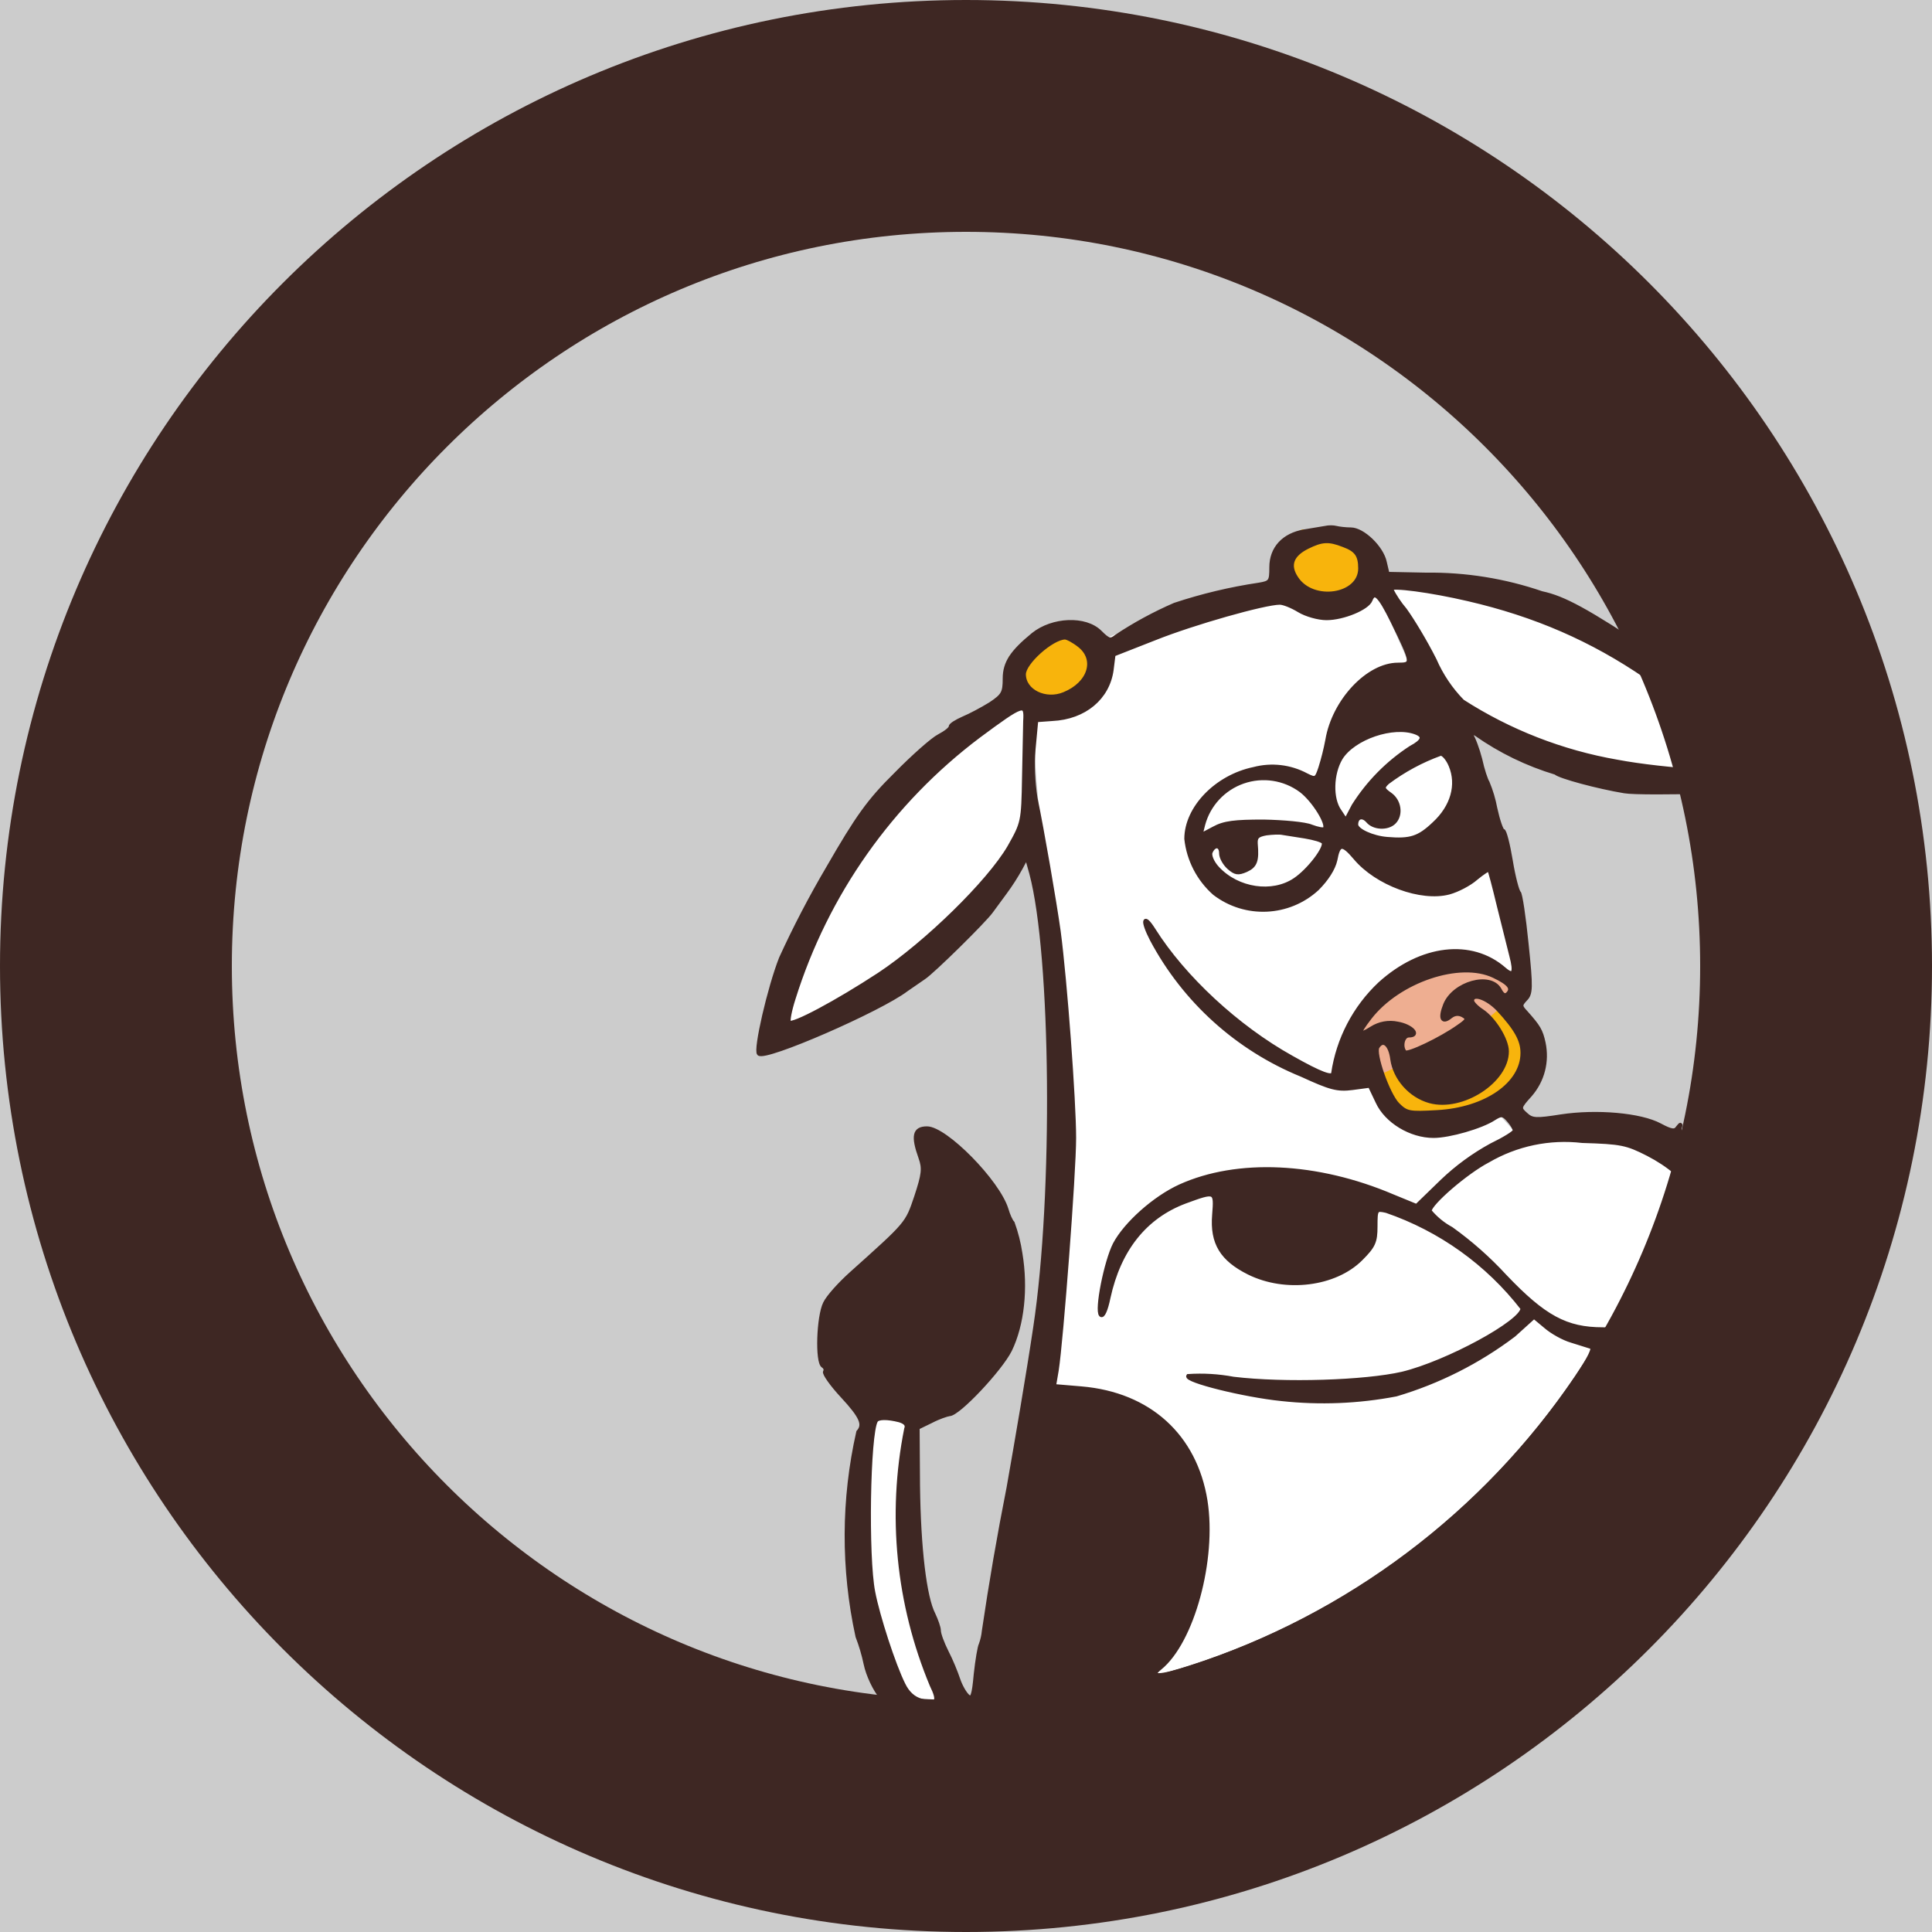
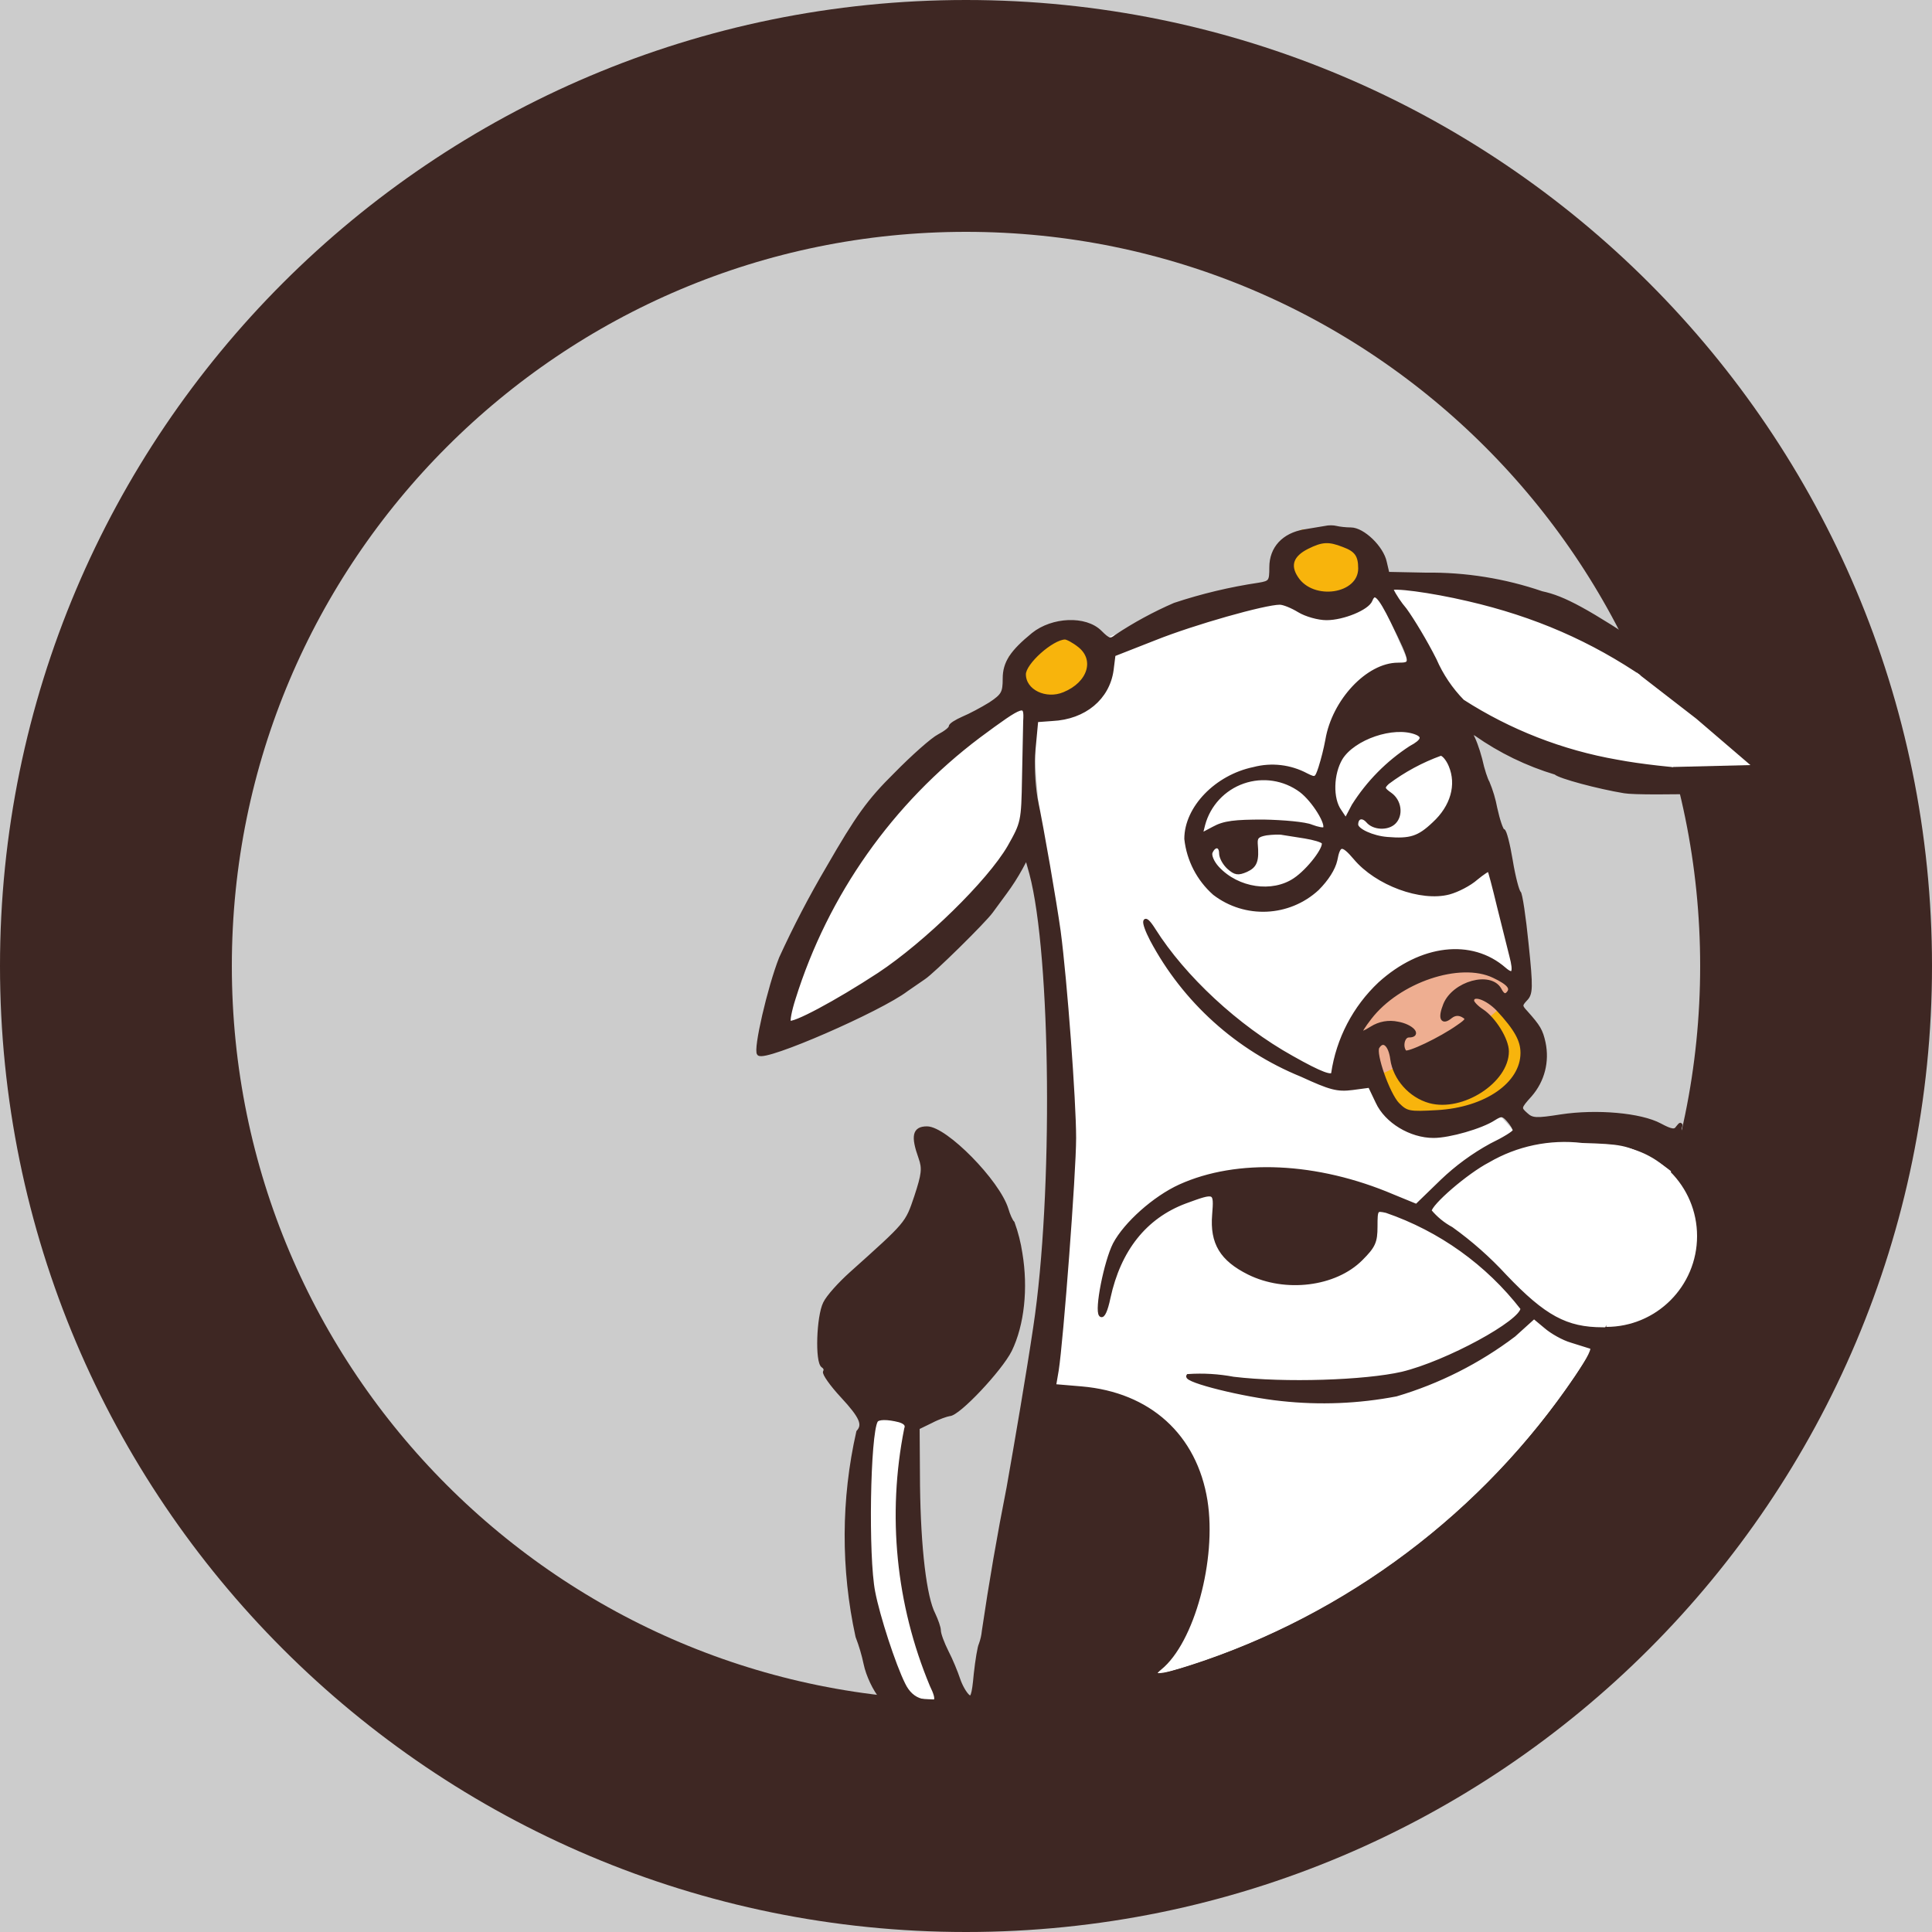
<svg xmlns="http://www.w3.org/2000/svg" viewBox="0 0 500 500">
  <path d="m0 0 h500 v500 h-500 v-500" style="fill: #ccc; stroke: none" />
  <style>
        circle, path {
            fill: #3e2723;
            stroke: #3e2723;
        }
    </style>
  <g>
    <path style="fill: #ffffff; stroke: none" d="m222 397 l5 -38 l9 9 l-2 35 l10 38 h-10" />
    <path style="fill: #ffffff; stroke: none" d="m199 269 L215 228 L242 195 L265 180 L267 185 L267 213 L247 242" />
    <path style="fill: #ffffff; stroke: none" d="m357 151 L379 151 L427 171 L458 201 L423 201 L377 185" />
    <path style="fill: #ffffff; stroke: none" d="m252 450 l20 -116 v-64 l-3 -59 l-3 -37 l46 -20 l44 -2 l35 80 l1 22 l-19 18 l20 22 l37 -2 l21 38 l-118 120" />
    <path style="fill: #f8b40c; stroke: none" d="m261 170 l10 -8 h7 L286 167 v7 l-10 7 h-6 l-6 -6" />
    <path style="fill: #f8b40c; stroke: none" d="m331 141 l6 -4 h9 l6 5 v6 l-6 9 h-11 l-4 -5" />
    <path style="fill: #f8b40c; stroke: none" d="m359 265 L360 274 L367 281 h10 L388 274 h-7 L377 257 L382 253 L394 267 v9 L386 285                  L374 288 h-13 L353 277 v-9" />
    <path style="fill: #eeae91; stroke: none" d="m347 281 L349 269 L359 255 L375 249 L384 249 L394 256 L381 267 L351 281" />
    <path d="m343 136.6-5.4.9c-5.4.9-8.6 4.4-8.6 9.3 0 3.7-.2 4-3.2 4.5a130 130 0 0 0-21.8 5.2 97.5 97.5 0 0 0-15.1 8.2c-1.5 1.2-2 1.1-4.2-1.1-3.8-3.8-12.3-3.4-17.3.6-5.5 4.5-7.4 7.3-7.4 11.4 0 3.7-.4 4.4-3.7 6.6-2.1 1.3-5.3 3-7 3.7-1.8.8-3.3 1.7-3.3 2.2 0 .5-1.3 1.5-3 2.4-1.6.8-6.7 5.3-11.2 9.9-6.9 6.8-9.9 11-17.5 24.2a254.8 254.8 0 0 0-12.2 23.4c-3 7.6-6.7 23.7-5.7 24.7 1.6 1.6 31.4-11.4 38.2-16.6l4.5-3.1c2.3-1.5 15.5-14.5 17.4-17.1l3.6-4.9a56 56 0 0 0 4.1-6.4l1.5-2.8 1.2 4.3c5.6 21.1 6.2 83.1 1 117.4-1.8 12.1-4.8 29.6-6.9 41.5a765.3 765.3 0 0 0-6.4 37.1 14 14 0 0 1-.8 3.5c-.3.5-.9 4-1.3 7.7-.5 5.6-.9 6.6-2 5.7-.8-.7-1.9-2.6-2.5-4.4-.6-1.8-1.9-5-3-7.1-1.1-2.2-2-4.6-2-5.5 0-.8-.7-2.7-1.4-4.2-2.3-4.4-3.8-17.1-4-33.3l-.1-15 3.5-1.7c1.9-1 4-1.7 4.7-1.8 2.3 0 13.2-11.6 15.7-16.6 3.2-6.6 4.2-16 2.7-25a41 41 0 0 0-2-7.9c-.5-.5-1.2-2.1-1.6-3.5-2.2-7.2-15.8-21-20.6-21-3.3 0-3.7 2-1.7 7.6 1 2.8.8 4.3-1.1 10.1-2.4 7.1-2.2 6.8-16.8 19.9-2.9 2.6-6 6-6.8 7.7-1.7 3.4-2.1 15.2-.5 16.2.6.4.8 1 .5 1.5-.3.4 1.7 3.3 4.5 6.3 5 5.4 5.8 7.4 4.1 9.3a121.9 121.9 0 0 0-.2 52.9 46 46 0 0 1 2.1 7.1c.6 2.9 2.4 6.7 4.1 8.7l3 3.7h16.4c13 0 20.3-.6 36.4-3 18.9-2.8 21-3.4 34.9-8.9 37.7-15.1 71-41.3 90.6-71.3l7.5-11.6 6.8-2c9.6-3 14.2-7.8 21.9-23.2 1.1-2.1 1.8-5.9 1.8-9.6.1-5.1-.3-6.7-2.8-10.3a36.2 36.2 0 0 0-6.6-6.9c-2.1-1.6-3.5-3.3-3.3-4.2.4-1.2.3-1.2-.5-.2-.7 1.1-1.6 1-4.6-.6-5-2.7-16.4-3.7-25.6-2.3-6.4 1-7.5 1-9.1-.5-1.8-1.6-1.8-1.8 1.1-5 3.3-3.8 4.5-8.7 3.5-13.5-.7-3.2-1.3-4.2-4.6-7.9-1.5-1.6-1.5-1.9-.1-3.4 1.4-1.4 1.5-2.9.3-14.3-.7-7-1.6-13-2-13.3-.4-.3-1.4-4-2.1-8.3-.7-4.2-1.6-7.7-2-7.7-.4 0-1.3-2.6-2-5.8a33 33 0 0 0-2-6.7c-.4-.6-1.3-3.2-1.9-6-.7-2.7-1.8-5.6-2.4-6.4-1-1.2-.8-1.2 1.3-.1a71.7 71.7 0 0 0 20.6 10c1 1 11.1 3.7 17.8 4.8 4.5.8 41.3-.2 42.2-1.1.4-.3-1.1-3-3.1-5.9a111.4 111.4 0 0 0-32-28.7c-16.9-11.2-22.8-14.4-28.5-15.6a89 89 0 0 0-30-4.8l-9.9-.2-.7-3c-.8-3.8-5.7-8.5-8.8-8.5-1.3 0-3-.2-3.8-.4-.7-.2-2-.2-2.8 0zm4.7 4.5c3.3 1.2 4.3 2.6 4.3 6 0 7.2-12.3 9-16.5 2.5-2.2-3.3-1.2-6 2.8-8 3.8-1.9 5.6-2 9.4-.5zm32.3 14c17.3 4 32 10.4 46 20 8.8 6 27 22.3 27 24.1 0 1.6-22.4.2-34.5-2.1a108.4 108.4 0 0 1-40-15.6 35.6 35.6 0 0 1-7.2-10.7c-2.3-4.6-5.8-10.4-7.7-13a28 28 0 0 1-3.6-5.4c0-.9 10.2.4 20 2.7zm-19.6 5.8c5.3 10.8 5.3 11.1 1.4 11.1-7.8 0-16.6 9.4-18.3 19.5a63 63 0 0 1-1.8 7.2c-1 3-1.2 3.1-3.6 1.9a18.7 18.7 0 0 0-13.6-1.6c-9.7 2-17.5 10.1-17.5 18.1a22 22 0 0 0 7.3 14.1 20.7 20.7 0 0 0 26.6-1.2c2.5-2.5 4.2-5.2 4.7-7.4.8-4.4 1.8-4.5 5.1-.6 5.6 6.7 17.1 10.9 24.3 9 2.2-.6 5.3-2.2 7-3.7 1.7-1.4 3.2-2.4 3.4-2.2.2.2 1.3 4.4 2.5 9.4l3.2 12.8c1.2 4.5.6 5.6-1.8 3.5-8.5-7.4-21.5-5.9-32.2 3.8a39.8 39.8 0 0 0-12.1 23.2c-.2 1.2-3.1.2-10.7-4.1-14.2-7.9-28-20.8-35.7-33-2.7-4.3-3.1-2.5-.5 2.5a76.7 76.7 0 0 0 38.8 35c7.4 3.4 9.2 3.9 13.1 3.4l4.5-.6 2 4.2c2.3 5 8.6 8.8 14.5 8.8 4.1 0 12.4-2.4 15.6-4.5 1.9-1.2 2.4-1.2 3.8.4.9 1 1.6 2.2 1.6 2.7s-2.8 2.2-6.1 3.8a60 60 0 0 0-12.7 9.3l-6.6 6.4-6.1-2.5c-19.7-8.4-40.3-9.3-55.1-2.6-6.6 3-14.1 9.7-16.9 15-2.3 4.5-4.8 17.1-3.6 18.3.5.5 1.3-1.1 2-4.5 2.7-12.4 9.4-20.9 19.8-24.8 7.9-2.9 8-2.9 7.5 3.4-.6 7.3 2 11.5 9 15 9.5 4.7 22.3 3.1 29-3.6 3.3-3.3 3.8-4.4 3.8-8.4 0-4.5.1-4.6 2.8-4a75.6 75.6 0 0 1 35.2 25.2c0 3.5-19.5 14.1-31.1 16.9-9.6 2.2-30.4 2.9-43.7 1.3a46.6 46.6 0 0 0-11.7-.7c-.8 1.2 14.4 5 24.2 6a100 100 0 0 0 29.6-1.2 95.4 95.4 0 0 0 30.5-15.4l5.2-4.7 3 2.5c1.6 1.4 4.6 3.1 6.7 3.7l5.1 1.6c.9.2-.4 2.8-3.7 7.8a193 193 0 0 1-99.9 75.1c-8.1 2.6-11.1 2.7-8 .2 8.4-6.8 14.2-28.1 11.8-43.3-2.7-16.8-14.6-27.6-32.1-29.1l-7.1-.6.7-4.1c1.2-7.7 4.5-51.1 4.5-60.1 0-9.5-2.3-40.7-4-53.5-1.1-7.8-4.2-25.8-6-34.5a55 55 0 0 1-.5-12.6l.7-7.5 4.1-.3c8.4-.4 14.4-5.5 15.4-12.7l.5-4 10.7-4.2c10-4 28.4-9.2 32.3-9.2 1 0 3.2.9 5 2 1.8 1.1 5 2 7.1 2 4.3 0 10.6-2.6 11.4-4.7 1-2.5 2.3-1.3 5.7 5.6zm-81 6.2c4.5 3.6 2.6 9.8-4 12.5-4.8 2-10.4-.7-10.4-5.1 0-3 7.2-9.4 10.6-9.5.6 0 2.3.9 3.8 2.1zm-14.1 19.5-.3 14.6c-.2 11.5-.3 11.8-3.8 18-5.3 9.1-21.6 25-33.7 33-11 7.2-22.4 13.3-23.3 12.4-.3-.4.2-3.1 1.2-6.2a135.8 135.8 0 0 1 47.9-67.9c11.6-8.6 12.3-8.8 12-3.9zm101.1 3c2.4.9 1.9 2.2-1.3 3.9a49.3 49.3 0 0 0-14.8 15l-2 3.8-1.6-2.4c-2.3-3.2-2.1-9.7.3-13.7 3.3-5.3 13.6-8.8 19.4-6.6zm9 8.5c2.1 5 .5 10.7-4.3 15.1-3.9 3.7-6.1 4.4-12.1 3.9-3.8-.3-8-2.2-8-3.7 0-2 1.6-2.5 3-.9 1.5 1.8 5.1 2 6.8.3 1.9-1.9 1.4-5.5-1-7.2-2-1.4-2.1-1.8-.7-3.1a52.8 52.8 0 0 1 13.7-7.4c.7-.1 1.9 1.3 2.6 3zm-38.7 6.5c3.3 2.5 7.2 8.8 6.1 9.9-.3.3-1.8 0-3.4-.6-1.6-.7-7.2-1.2-12.4-1.3-7.4 0-10.2.3-12.9 1.8l-3.4 1.8.7-2.8a16.2 16.2 0 0 1 25.3-8.8zm1 11.9c2.4.4 4.5 1 4.8 1.5.8 1.3-3.8 7.3-7.4 9.7-5.8 3.9-14.8 2.6-20-3-1.4-1.5-2.1-3.3-1.8-4.1.9-2.2 2.7-2 2.7.2 0 1.1.9 2.7 2 3.7 1.7 1.5 2.4 1.6 4.5.7 2.4-1.1 2.9-2.4 2.5-6.9-.1-1.7.5-2.2 2.7-2.6 1.5-.2 3.5-.3 4.3-.1l5.7.9zm48.9 36.1c4 1.9 5 3.2 3.6 4.6-.7.7-1.4.3-2.1-1.1-2.4-4.3-11.8-1.7-14.1 3.9-1.4 3.5-.8 4.9 1.4 3.1 1-.8 2.1-.9 3.2-.3 1.4.8 1.3 1.2-1.2 2.9-4.5 3.2-13.1 7.3-13.8 6.6-1.2-1.3-.6-4.3 1-4.3 3 0 .7-2.5-2.9-3.1a9 9 0 0 0-6.7 1.2c-3.7 2.3-3.8 1.6-.5-2.7 7.4-9.6 23.3-15 32.1-10.8zm1.1 8.6c4.7 5.1 6.3 8 6.3 11.3 0 8-9.4 14.6-22.1 15.3-7.2.4-7.9.3-10.2-2-2.5-2.6-6.2-13.1-5.2-14.8 1.4-2.3 3.3-.8 3.8 3.1.7 5 4.7 9.5 9.7 10.9 8.4 2.3 20-5.2 20-12.9 0-3-3.3-8.4-6.5-10.5-1.4-.9-2.5-2.1-2.5-2.6 0-2.1 3.8-.8 6.7 2.2zm38.8 37.5c10.8 5.6 15.9 13.6 14.6 22.9a25.7 25.7 0 0 1-26.3 22.4c-9.5 0-15.2-3.1-25.3-13.7a90.5 90.5 0 0 0-13.9-12.3 19 19 0 0 1-5.6-4.6c0-1.9 9.5-10.1 15.1-13a39.3 39.3 0 0 1 24.4-5.1c10.1.3 11.5.6 17 3.4zm-193.7 68.9c1.6.5 2.1 1.2 1.7 2.2a114.3 114.3 0 0 0 6.6 66.3c2.1 4.3 1.5 5.2-2.7 4-1.9-.5-3.5-1.9-4.6-4.2-2.5-5-6.6-17.6-7.8-23.9-1.8-9.1-1.3-40.8.7-44.3.5-.9 3-.9 6.1-.1z" />
  </g>
-   <circle r="220" cy="250" cx="250" stroke-width="60" style="fill: transparent" />
+   <g>
+     <circle r="220" cy="250" cx="250" stroke-width="60" style="fill: transparent" />
+     <path style="fill: #ffffff; stroke: none" d="m423.5 174 L439 186 L453 198 L432.7 198.5" />
+     <path style="fill: #ffffff; stroke: none" d="M415.7 343.4 a1,1 0 0,0 0,-47" />
+   </g>
</svg>
